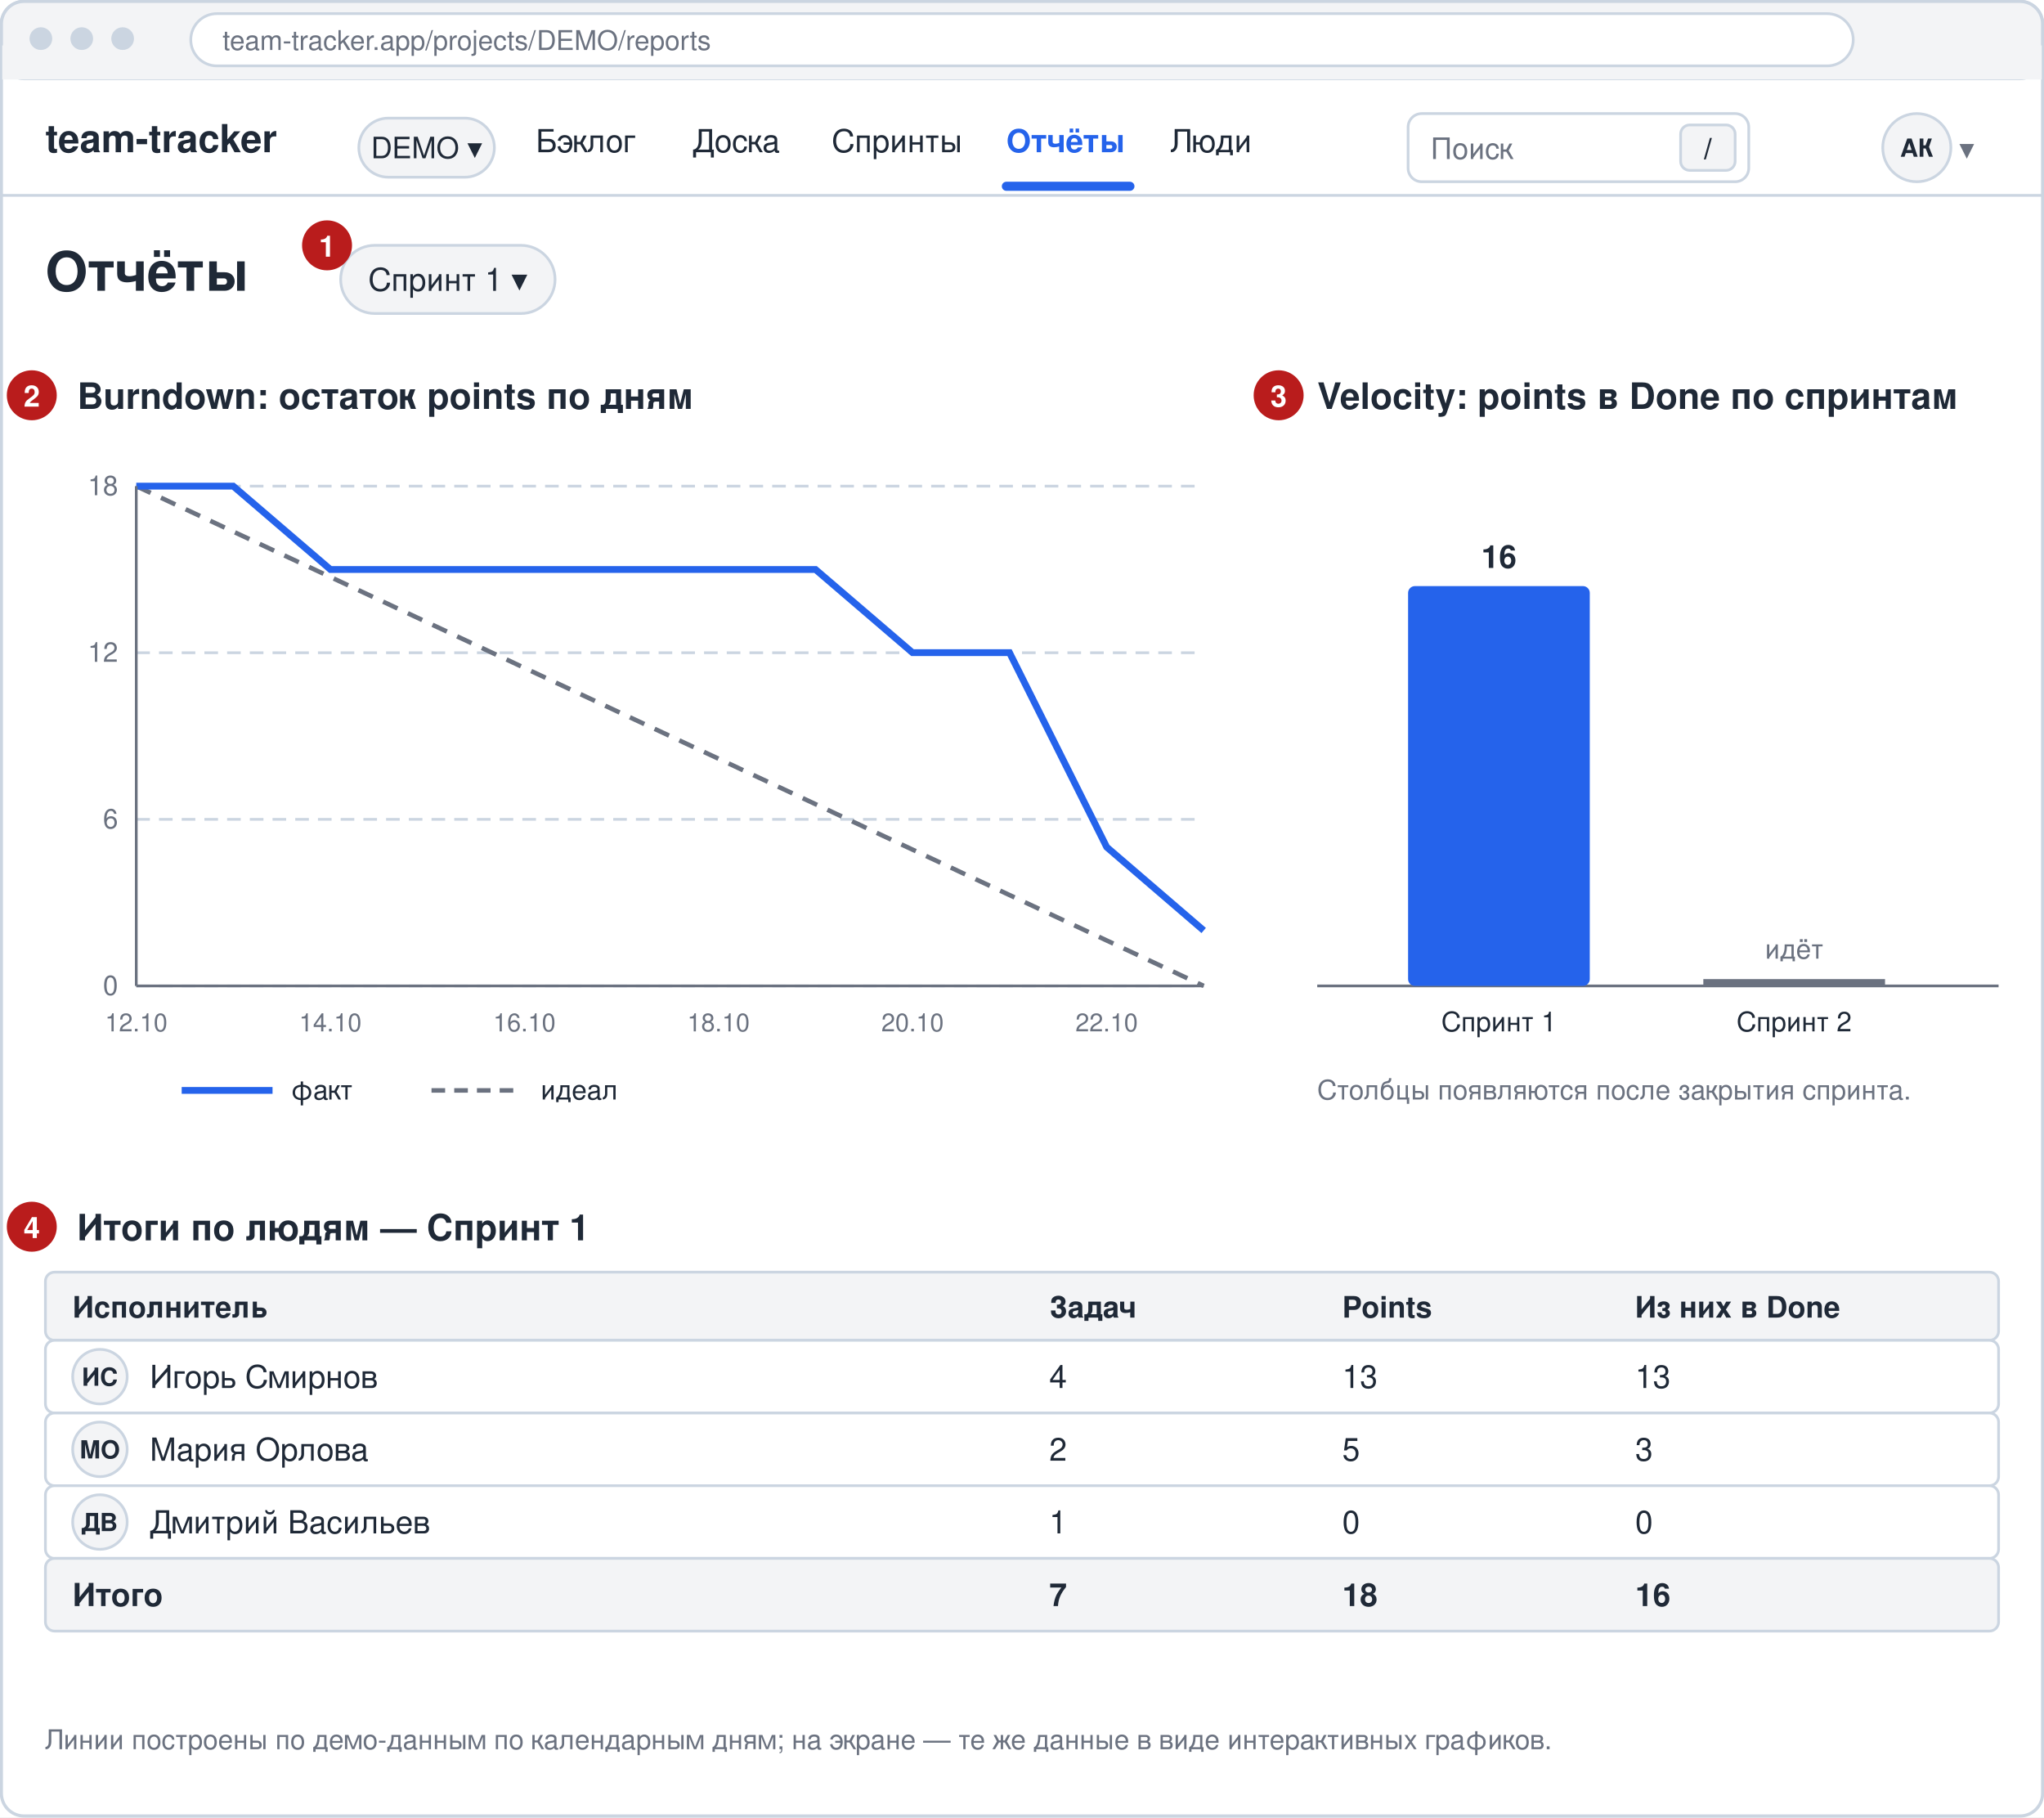
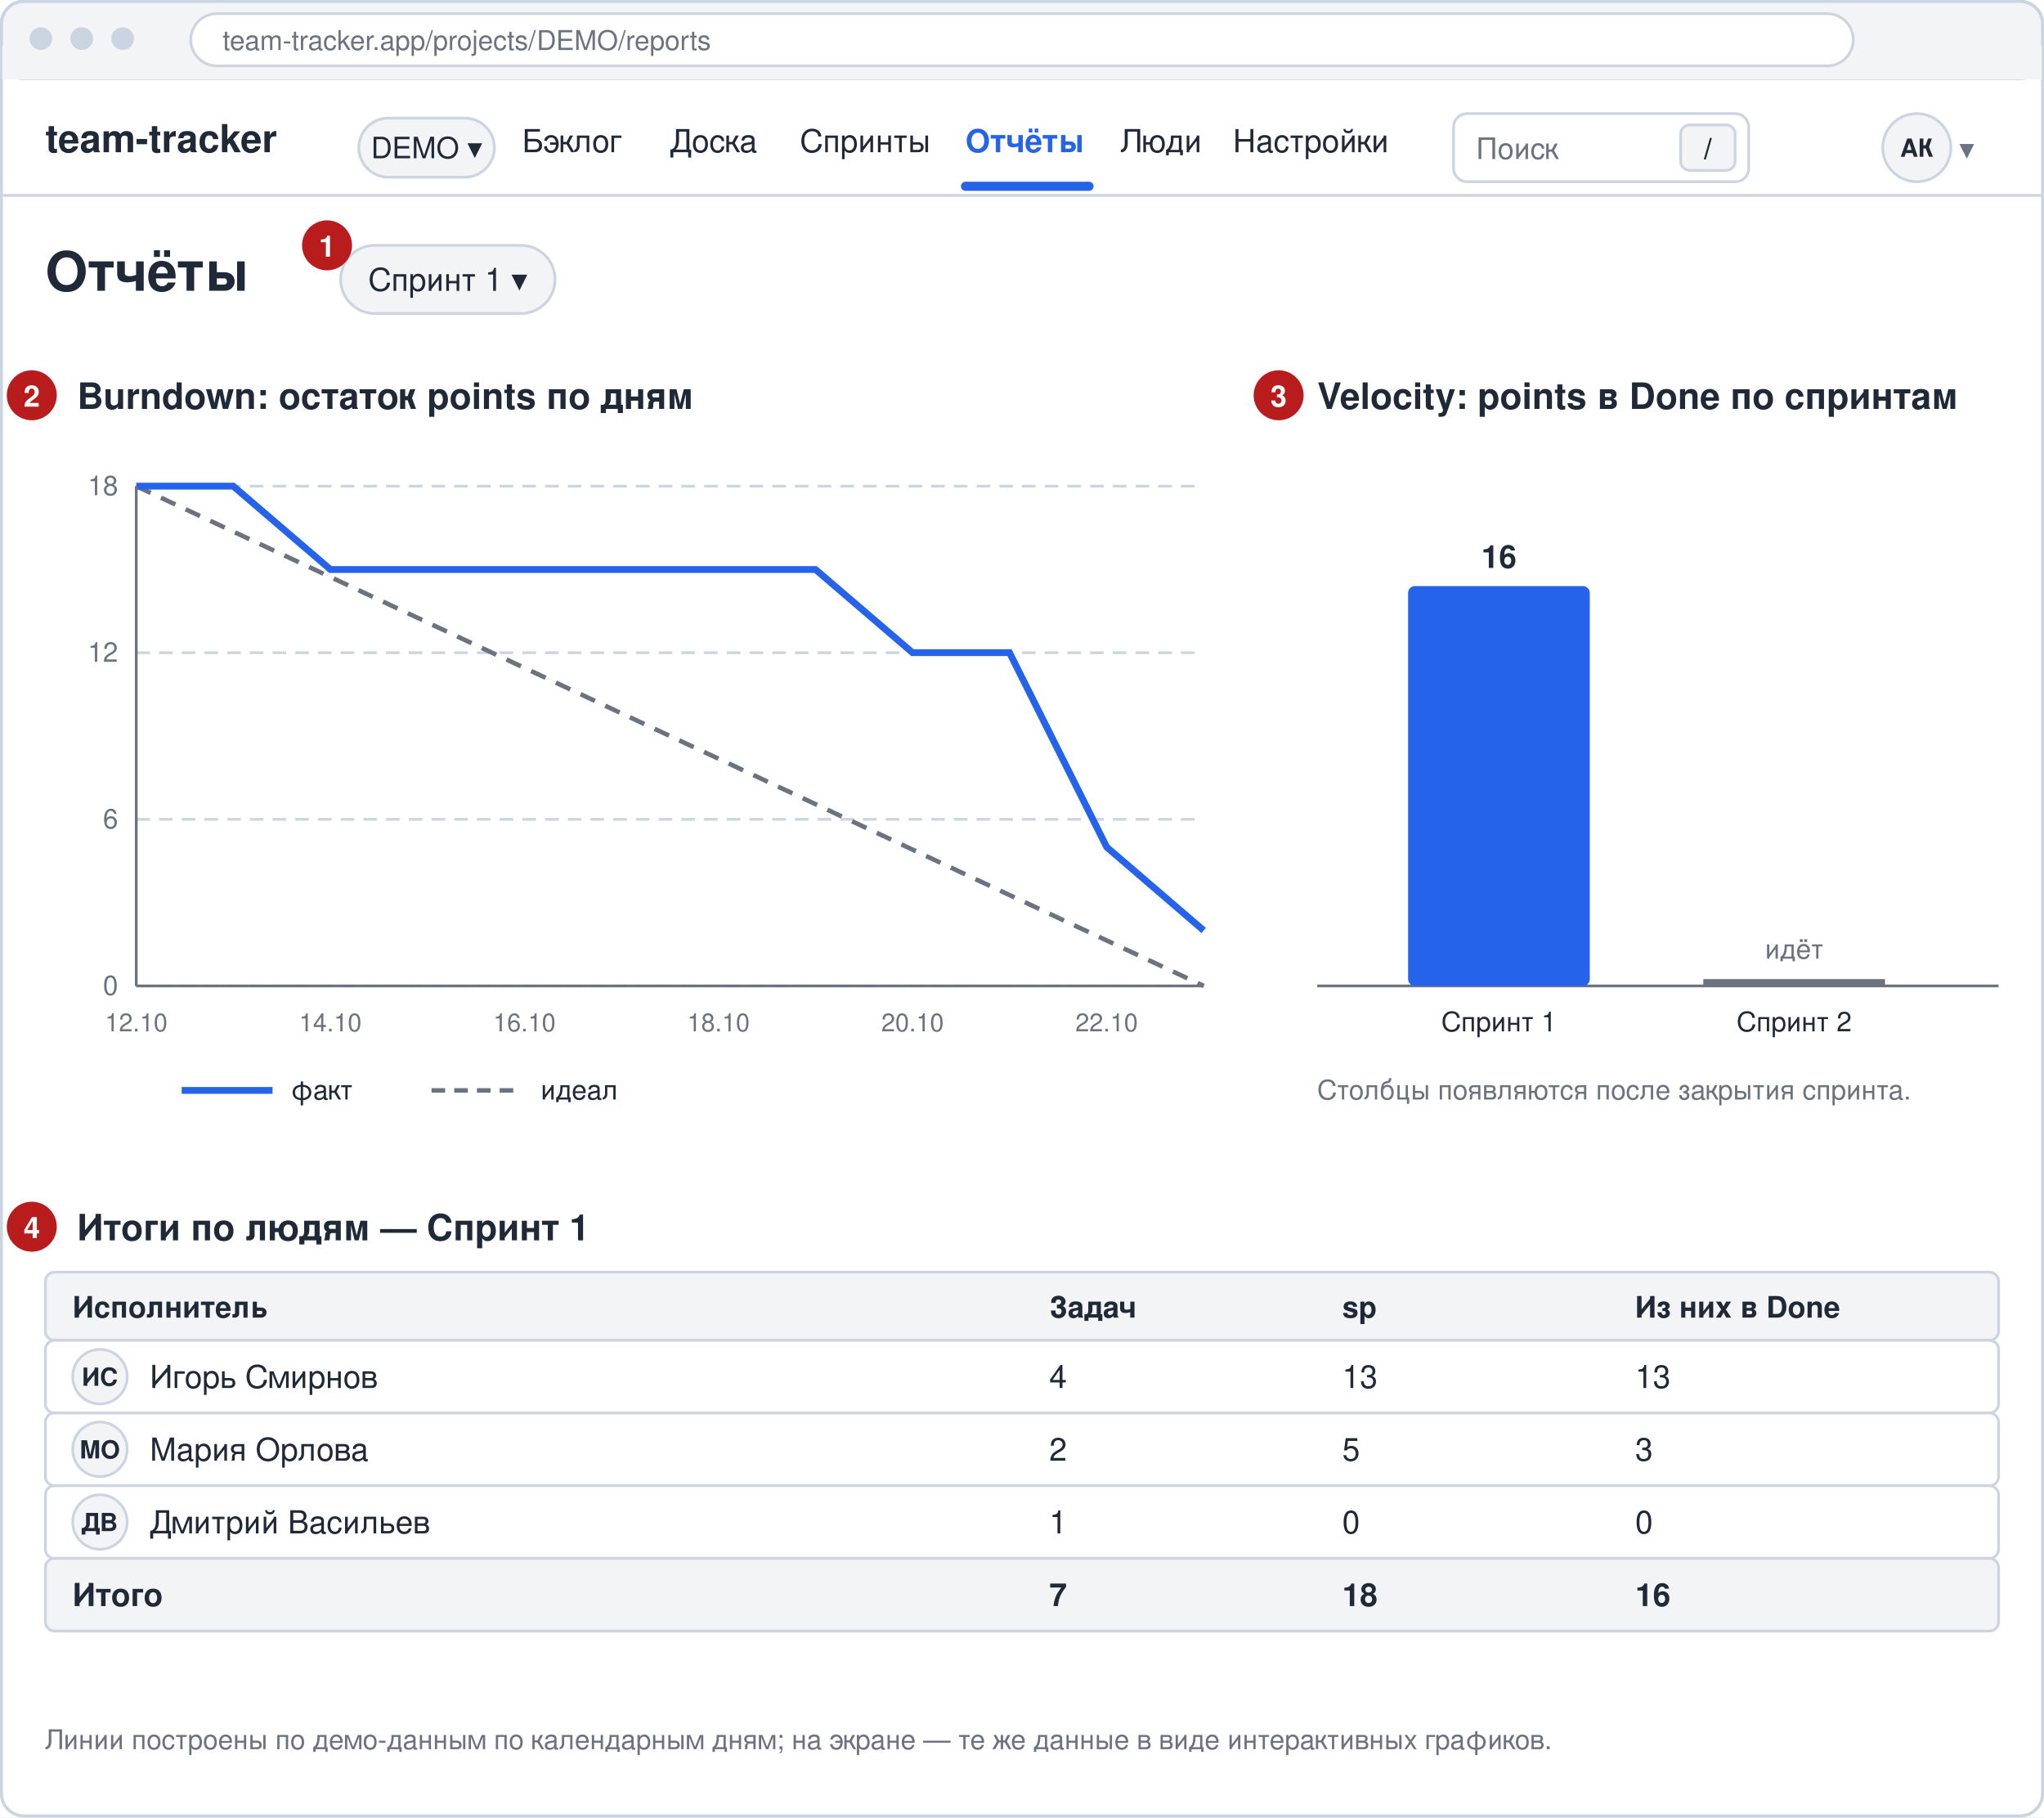
<svg xmlns="http://www.w3.org/2000/svg" width="900" height="800" viewBox="0 0 900 800" font-family="Helvetica, Arial, 'Segoe UI', 'DejaVu Sans', sans-serif" role="img" aria-label="Экран «Отчёты»">
  <rect width="900" height="800" fill="#ffffff" />
  <rect x="0.6" y="0.6" width="898.8" height="798.8" rx="10" fill="#ffffff" stroke="#cbd5e1" stroke-width="1.4" />
  <rect x="0.6" y="0.6" width="898.8" height="34" rx="10" fill="#f3f4f6" stroke="#cbd5e1" stroke-width="1.4" />
  <rect x="1" y="20" width="898" height="15" rx="0" fill="#f3f4f6" />
  <circle cx="18" cy="17" r="5" fill="#cbd5e1" />
  <circle cx="36" cy="17" r="5" fill="#cbd5e1" />
  <circle cx="54" cy="17" r="5" fill="#cbd5e1" />
  <rect x="84" y="6" width="732" height="23" rx="11.5" fill="#ffffff" stroke="#cbd5e1" stroke-width="1.2" />
  <text x="98" y="22" text-anchor="start" font-size="12" fill="#6b7280">team-tracker.app/projects/DEMO/reports</text>
  <line x1="1" y1="86" x2="899" y2="86" stroke="#cbd5e1" stroke-width="1.2" />
  <text x="20" y="67" text-anchor="start" font-size="17" font-weight="bold" fill="#1f2937">team-tracker</text>
  <rect x="158" y="52" width="59.68" height="26" rx="13.0" fill="#f3f4f6" stroke="#cbd5e1" stroke-width="1.2" />
  <text x="187.84" y="69.68" text-anchor="middle" font-size="13" fill="#1f2937">DEMO ▾</text>
-   <text x="236" y="67" text-anchor="start" font-size="14" fill="#1f2937">Бэклог</text>
-   <text x="305.04" y="67" text-anchor="start" font-size="14" fill="#1f2937">Доска</text>
-   <text x="366.24" y="67" text-anchor="start" font-size="14" fill="#1f2937">Спринты</text>
-   <text x="443.12" y="67" text-anchor="start" font-size="14" font-weight="bold" fill="#2563eb">Отчёты</text>
-   <rect x="441.12" y="80" width="58.4" height="4" rx="2" fill="#2563eb" />
-   <text x="515.52" y="67" text-anchor="start" font-size="14" fill="#1f2937">Люди</text>
-   <rect x="620" y="50" width="150" height="30" rx="6" fill="#ffffff" stroke="#cbd5e1" stroke-width="1.2" />
-   <text x="630" y="70" text-anchor="start" font-size="13" fill="#6b7280">Поиск</text>
+   <text x="230" y="67" text-anchor="start" font-size="14" fill="#1f2937">Бэклог</text>
+   <text x="295.04" y="67" text-anchor="start" font-size="14" fill="#1f2937">Доска</text>
+   <text x="352.24" y="67" text-anchor="start" font-size="14" fill="#1f2937">Спринты</text>
+   <text x="425.12" y="67" text-anchor="start" font-size="14" font-weight="bold" fill="#2563eb">Отчёты</text>
+   <rect x="423.12" y="80" width="58.4" height="4" rx="2" fill="#2563eb" />
+   <text x="493.52" y="67" text-anchor="start" font-size="14" fill="#1f2937">Люди</text>
+   <text x="542.88" y="67" text-anchor="start" font-size="14" fill="#1f2937">Настройки</text>
+   <rect x="640" y="50" width="130" height="30" rx="6" fill="#ffffff" stroke="#cbd5e1" stroke-width="1.2" />
+   <text x="650" y="70" text-anchor="start" font-size="13" fill="#6b7280">Поиск</text>
  <rect x="740" y="55" width="24" height="20" rx="4" fill="#f3f4f6" stroke="#cbd5e1" stroke-width="1.2" />
  <text x="752" y="70" text-anchor="middle" font-size="13" font-weight="bold" fill="#1f2937">/</text>
  <circle cx="844" cy="65" r="15" fill="#f3f4f6" stroke="#cbd5e1" stroke-width="1.2" />
  <text x="844" y="69" text-anchor="middle" font-size="11" font-weight="bold" fill="#1f2937">АК</text>
  <text x="866" y="70" text-anchor="middle" font-size="13" fill="#6b7280">▾</text>
  <text x="20" y="128" text-anchor="start" font-size="24" font-weight="bold" fill="#1f2937">Отчёты</text>
  <rect x="150" y="108" width="94.4" height="30" rx="15.0" fill="#f3f4f6" stroke="#cbd5e1" stroke-width="1.2" />
  <text x="197.2" y="128.04" text-anchor="middle" font-size="14" fill="#1f2937">Спринт 1 ▾</text>
  <circle cx="144" cy="108" r="11" fill="#b91c1c" />
  <text x="144" y="113" text-anchor="middle" font-size="13" font-weight="bold" fill="#ffffff">1</text>
  <text x="34" y="180" text-anchor="start" font-size="16" font-weight="bold" fill="#1f2937">Burndown: остаток points по дням</text>
  <circle cx="14" cy="174" r="11" fill="#b91c1c" />
  <text x="14" y="179" text-anchor="middle" font-size="13" font-weight="bold" fill="#ffffff">2</text>
  <line x1="60" y1="434.0" x2="530" y2="434.0" stroke="#cbd5e1" stroke-width="1.2" stroke-dasharray="6 4" />
  <text x="52" y="438.0" text-anchor="end" font-size="12" fill="#6b7280">0</text>
  <line x1="60" y1="360.667" x2="530" y2="360.667" stroke="#cbd5e1" stroke-width="1.2" stroke-dasharray="6 4" />
  <text x="52" y="364.667" text-anchor="end" font-size="12" fill="#6b7280">6</text>
  <line x1="60" y1="287.333" x2="530" y2="287.333" stroke="#cbd5e1" stroke-width="1.2" stroke-dasharray="6 4" />
  <text x="52" y="291.333" text-anchor="end" font-size="12" fill="#6b7280">12</text>
  <line x1="60" y1="214.0" x2="530" y2="214.0" stroke="#cbd5e1" stroke-width="1.2" stroke-dasharray="6 4" />
  <text x="52" y="218.0" text-anchor="end" font-size="12" fill="#6b7280">18</text>
  <polyline points="60.0,214.0 102.7,234.0 145.5,254.0 188.2,274.0 230.9,294.0 273.6,314.0 316.4,334.0 359.1,354.0 401.8,374.0 444.5,394.0 487.3,414.0 530.0,434.0" fill="none" stroke="#6b7280" stroke-width="2" stroke-dasharray="7 5" />
  <polyline points="60.0,214.0 102.7,214.0 145.5,250.7 188.2,250.7 230.9,250.7 273.6,250.7 316.4,250.7 359.1,250.7 401.8,287.3 444.5,287.3 487.3,372.9 530.0,409.6" fill="none" stroke="#2563eb" stroke-width="3" />
  <text x="60.0" y="454" text-anchor="middle" font-size="11" fill="#6b7280">12.10</text>
  <text x="145.455" y="454" text-anchor="middle" font-size="11" fill="#6b7280">14.10</text>
  <text x="230.909" y="454" text-anchor="middle" font-size="11" fill="#6b7280">16.10</text>
  <text x="316.364" y="454" text-anchor="middle" font-size="11" fill="#6b7280">18.10</text>
  <text x="401.818" y="454" text-anchor="middle" font-size="11" fill="#6b7280">20.10</text>
  <text x="487.273" y="454" text-anchor="middle" font-size="11" fill="#6b7280">22.10</text>
  <line x1="60" y1="434" x2="530" y2="434" stroke="#6b7280" stroke-width="1.2" />
  <line x1="60" y1="214" x2="60" y2="434" stroke="#6b7280" stroke-width="1.2" />
  <line x1="80" y1="480" x2="120" y2="480" stroke="#2563eb" stroke-width="3" />
  <text x="128" y="484" text-anchor="start" font-size="12" fill="#1f2937">факт</text>
  <line x1="190" y1="480" x2="230" y2="480" stroke="#6b7280" stroke-width="2" stroke-dasharray="6 4" />
  <text x="238" y="484" text-anchor="start" font-size="12" fill="#1f2937">идеал</text>
  <text x="580" y="180" text-anchor="start" font-size="16" font-weight="bold" fill="#1f2937">Velocity: points в Done по спринтам</text>
  <circle cx="563" cy="174" r="11" fill="#b91c1c" />
  <text x="563" y="179" text-anchor="middle" font-size="13" font-weight="bold" fill="#ffffff">3</text>
  <line x1="580" y1="434" x2="880" y2="434" stroke="#6b7280" stroke-width="1.2" />
  <rect x="620" y="258.0" width="80" height="176.0" rx="3" fill="#2563eb" />
  <text x="660" y="250.0" text-anchor="middle" font-size="14" font-weight="bold" fill="#1f2937">16</text>
  <text x="660" y="454" text-anchor="middle" font-size="12" fill="#1f2937">Спринт 1</text>
  <rect x="750" y="431" width="80" height="3" rx="0" fill="#6b7280" />
  <text x="790" y="422" text-anchor="middle" font-size="12" fill="#6b7280">идёт</text>
  <text x="790" y="454" text-anchor="middle" font-size="12" fill="#1f2937">Спринт 2</text>
  <text x="580" y="484" text-anchor="start" font-size="12" fill="#6b7280">Столбцы появляются после закрытия спринта.</text>
  <text x="34" y="546" text-anchor="start" font-size="16" font-weight="bold" fill="#1f2937">Итоги по людям — Спринт 1</text>
  <circle cx="14" cy="540" r="11" fill="#b91c1c" />
  <text x="14" y="545" text-anchor="middle" font-size="13" font-weight="bold" fill="#ffffff">4</text>
  <rect x="20" y="560" width="860" height="30" rx="4" fill="#f3f4f6" stroke="#cbd5e1" stroke-width="1.2" />
  <text x="32" y="580" text-anchor="start" font-size="13" font-weight="bold" fill="#1f2937">Исполнитель</text>
  <text x="462.0" y="580" text-anchor="start" font-size="13" font-weight="bold" fill="#1f2937">Задач</text>
-   <text x="591.0" y="580" text-anchor="start" font-size="13" font-weight="bold" fill="#1f2937">Points</text>
+   <text x="591.0" y="580" text-anchor="start" font-size="13" font-weight="bold" fill="#1f2937">sp</text>
  <text x="720.0" y="580" text-anchor="start" font-size="13" font-weight="bold" fill="#1f2937">Из них в Done</text>
  <rect x="20" y="590" width="860" height="32" rx="4" fill="#ffffff" stroke="#cbd5e1" stroke-width="1.2" />
  <circle cx="44" cy="606" r="12" fill="#f3f4f6" stroke="#cbd5e1" stroke-width="1.2" />
  <text x="44" y="610" text-anchor="middle" font-size="11" font-weight="bold" fill="#1f2937">ИС</text>
  <text x="66" y="611" text-anchor="start" font-size="14" fill="#1f2937">Игорь Смирнов</text>
  <text x="462.0" y="611" text-anchor="start" font-size="14" fill="#1f2937">4</text>
  <text x="591.0" y="611" text-anchor="start" font-size="14" fill="#1f2937">13</text>
  <text x="720.0" y="611" text-anchor="start" font-size="14" fill="#1f2937">13</text>
  <rect x="20" y="622" width="860" height="32" rx="4" fill="#ffffff" stroke="#cbd5e1" stroke-width="1.2" />
  <circle cx="44" cy="638" r="12" fill="#f3f4f6" stroke="#cbd5e1" stroke-width="1.2" />
  <text x="44" y="642" text-anchor="middle" font-size="11" font-weight="bold" fill="#1f2937">МО</text>
  <text x="66" y="643" text-anchor="start" font-size="14" fill="#1f2937">Мария Орлова</text>
  <text x="462.0" y="643" text-anchor="start" font-size="14" fill="#1f2937">2</text>
  <text x="591.0" y="643" text-anchor="start" font-size="14" fill="#1f2937">5</text>
  <text x="720.0" y="643" text-anchor="start" font-size="14" fill="#1f2937">3</text>
  <rect x="20" y="654" width="860" height="32" rx="4" fill="#ffffff" stroke="#cbd5e1" stroke-width="1.2" />
  <circle cx="44" cy="670" r="12" fill="#f3f4f6" stroke="#cbd5e1" stroke-width="1.2" />
  <text x="44" y="674" text-anchor="middle" font-size="11" font-weight="bold" fill="#1f2937">ДВ</text>
  <text x="66" y="675" text-anchor="start" font-size="14" fill="#1f2937">Дмитрий Васильев</text>
  <text x="462.0" y="675" text-anchor="start" font-size="14" fill="#1f2937">1</text>
  <text x="591.0" y="675" text-anchor="start" font-size="14" fill="#1f2937">0</text>
  <text x="720.0" y="675" text-anchor="start" font-size="14" fill="#1f2937">0</text>
  <rect x="20" y="686" width="860" height="32" rx="4" fill="#f3f4f6" stroke="#cbd5e1" stroke-width="1.2" />
  <text x="32" y="707" text-anchor="start" font-size="14" font-weight="bold" fill="#1f2937">Итого</text>
  <text x="462.0" y="707" text-anchor="start" font-size="14" font-weight="bold" fill="#1f2937">7</text>
  <text x="591.0" y="707" text-anchor="start" font-size="14" font-weight="bold" fill="#1f2937">18</text>
  <text x="720.0" y="707" text-anchor="start" font-size="14" font-weight="bold" fill="#1f2937">16</text>
  <text x="20" y="770" text-anchor="start" font-size="12" fill="#6b7280">Линии построены по демо-данным по календарным дням; на экране — те же данные в виде интерактивных графиков.</text>
</svg>
